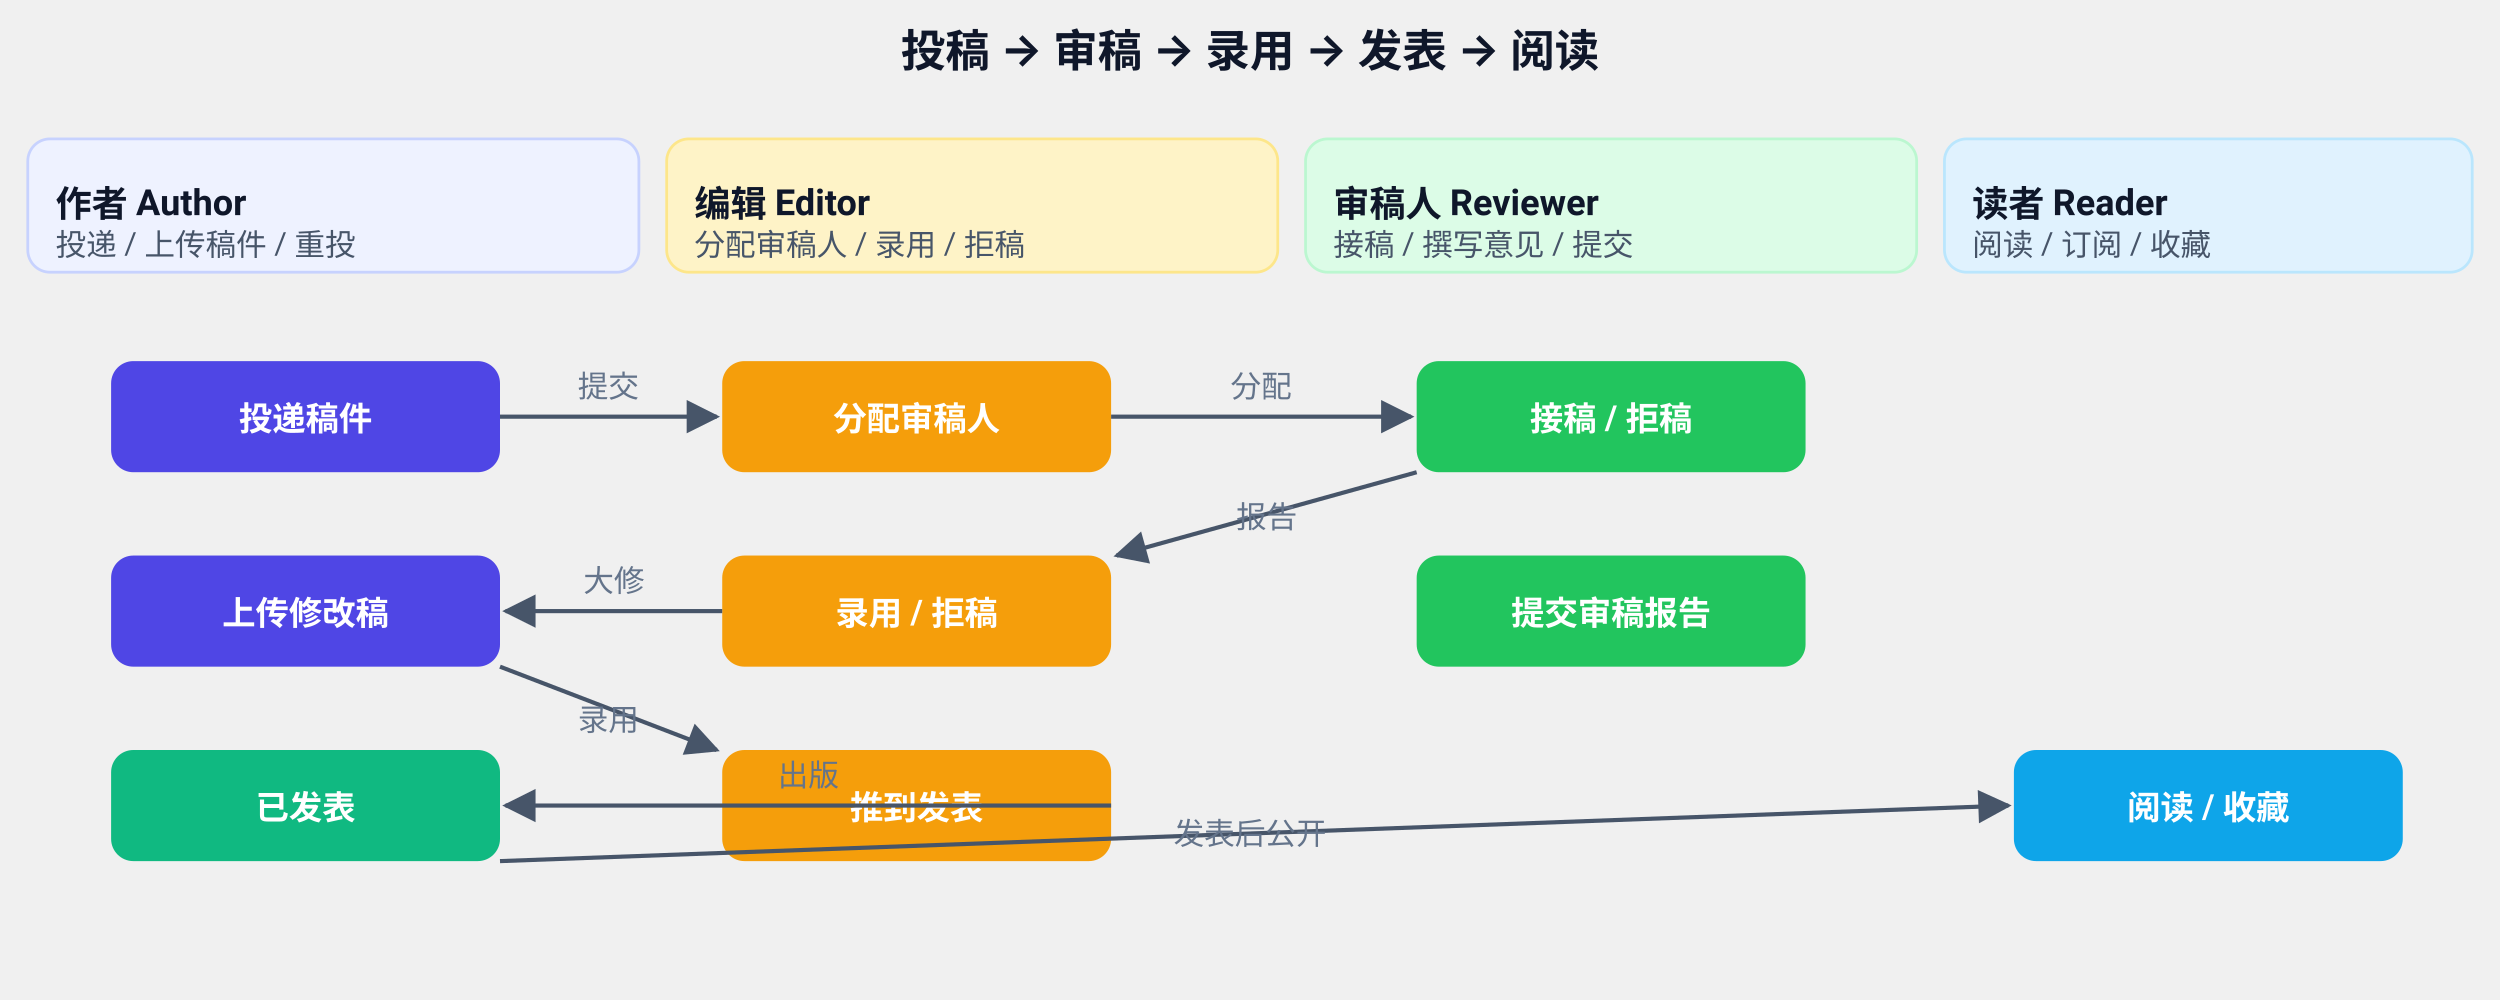
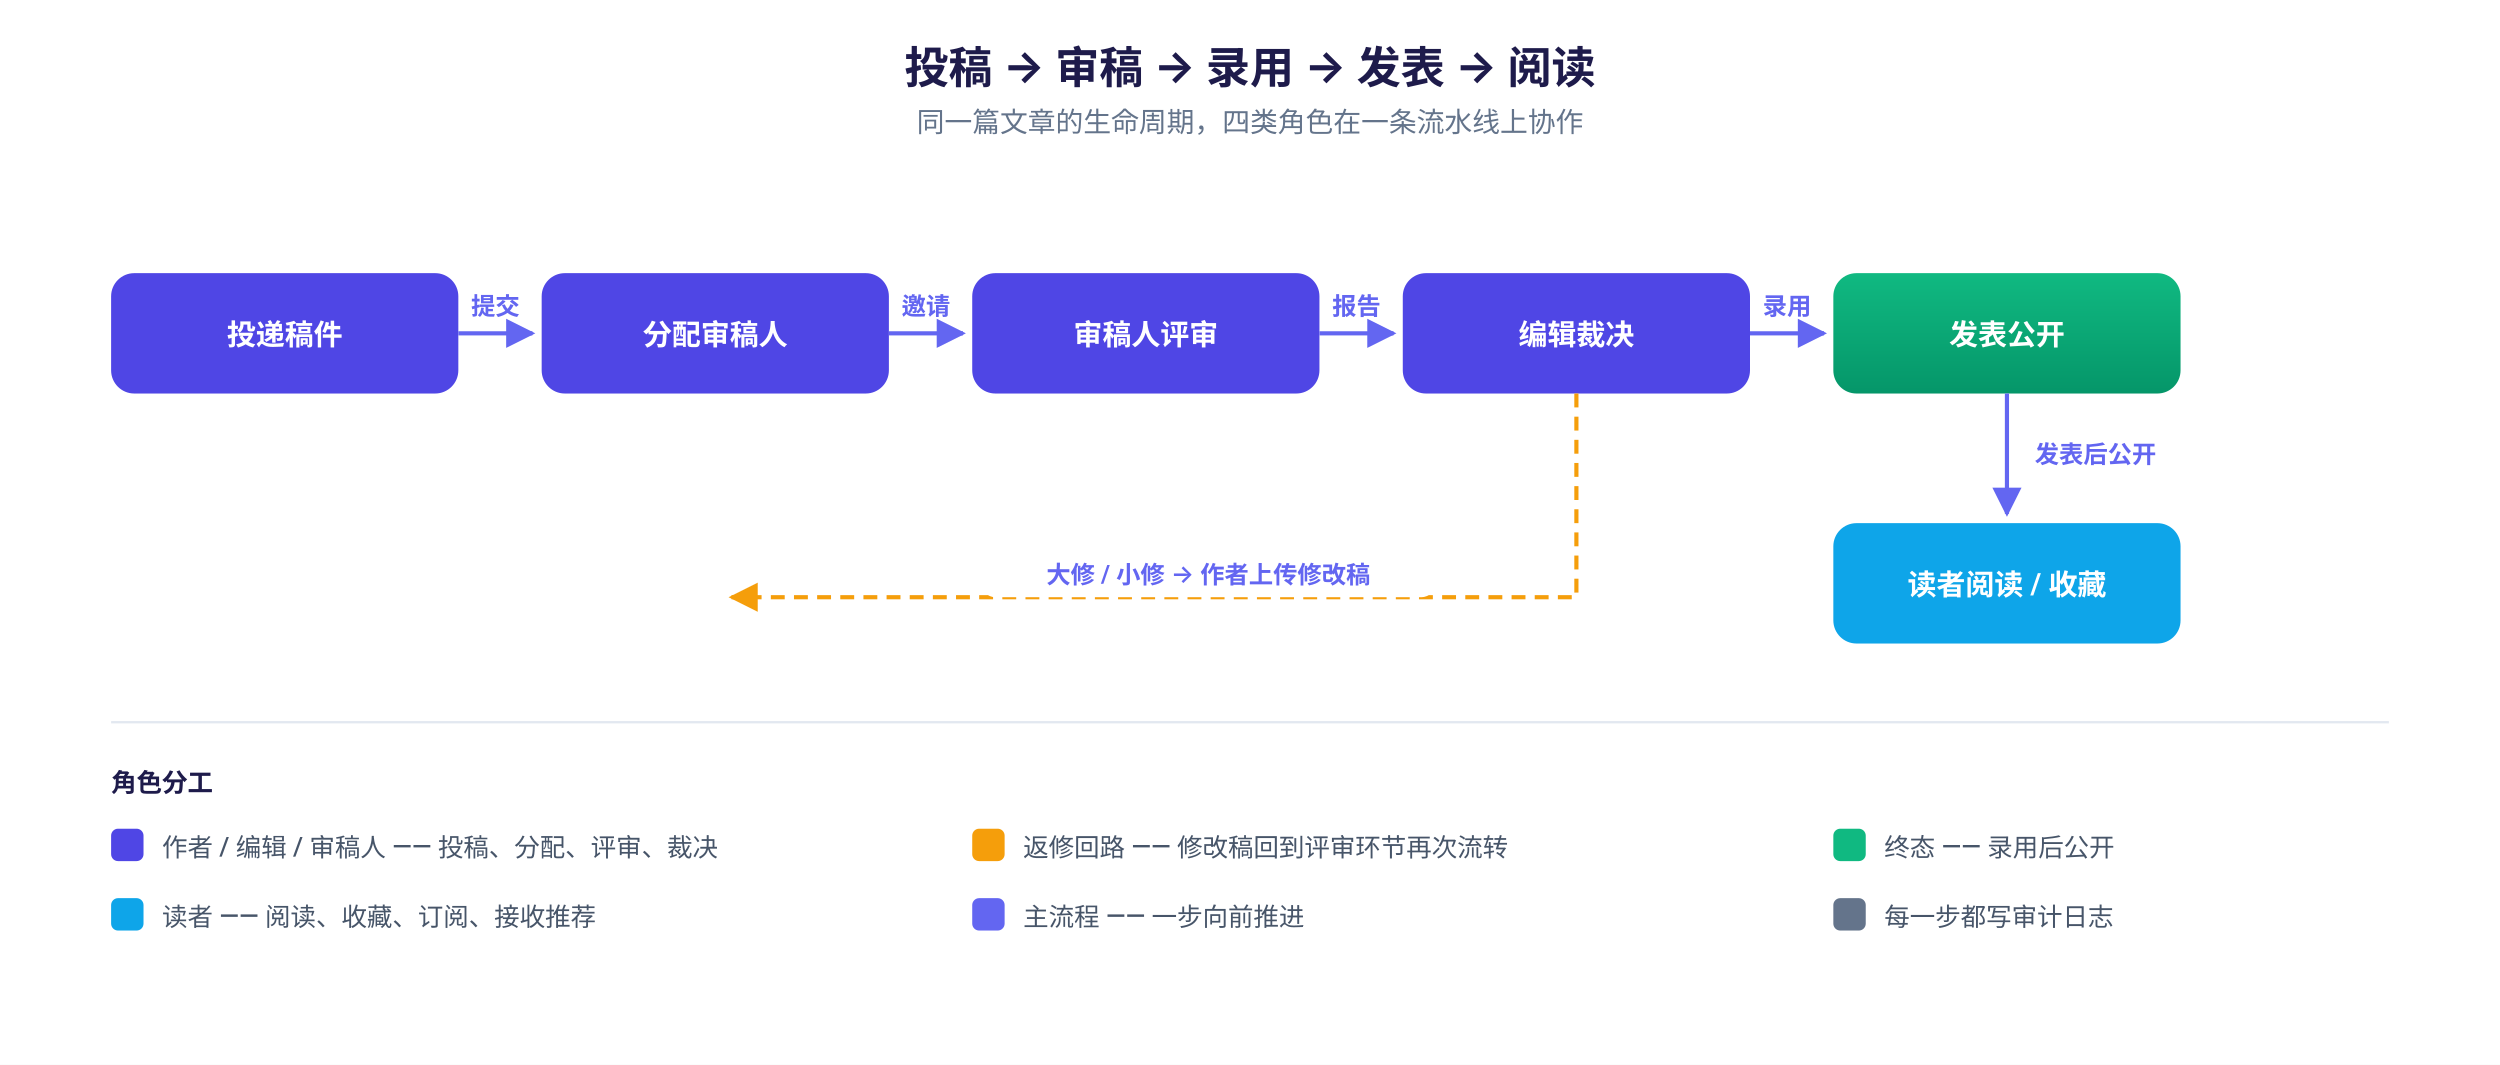
- <svg xmlns="http://www.w3.org/2000/svg" viewBox="0 0 900 360" width="900" height="360" role="img" aria-label="投稿审稿主流程">
+ <svg xmlns="http://www.w3.org/2000/svg" viewBox="0 0 1080 460" width="1080" height="460" role="img" aria-label="投稿审稿发表主流程">
  <defs>
-     <marker id="arrow" viewBox="0 0 10 10" refX="9" refY="5" markerWidth="8" markerHeight="8" orient="auto-start-reverse">
-       <path d="M 0 0 L 10 5 L 0 10 z" fill="#475569" />
+     <marker id="arw" viewBox="0 0 10 10" refX="9" refY="5" markerWidth="7" markerHeight="7" orient="auto-start-reverse">
+       <path d="M 0 0 L 10 5 L 0 10 z" fill="#6366F1" />
    </marker>
+     <marker id="arw-amber" viewBox="0 0 10 10" refX="9" refY="5" markerWidth="7" markerHeight="7" orient="auto-start-reverse">
+       <path d="M 0 0 L 10 5 L 0 10 z" fill="#F59E0B" />
+     </marker>
+     <linearGradient id="node-live" x1="0" y1="0" x2="0" y2="1">
+       <stop offset="0%" stop-color="#10B981" />
+       <stop offset="100%" stop-color="#059669" />
+     </linearGradient>
    <style>
-       .lane-label { font: 600 13px ui-sans-serif, system-ui, -apple-system, "Segoe UI", Roboto, sans-serif; fill: #0F172A; }
-       .lane-sub  { font: 400 11px ui-sans-serif, system-ui, -apple-system, "Segoe UI", Roboto, sans-serif; fill: #475569; }
-       .node      { font: 600 12px ui-sans-serif, system-ui, -apple-system, "Segoe UI", Roboto, sans-serif; fill: #FFFFFF; }
-       .title     { font: 700 16px ui-sans-serif, system-ui, -apple-system, "Segoe UI", Roboto, sans-serif; fill: #0F172A; }
-       .edge      { font: 500 11px ui-sans-serif, system-ui, -apple-system, "Segoe UI", Roboto, sans-serif; fill: #64748B; }
+       .title { font: 700 19px ui-sans-serif, system-ui, -apple-system, "Segoe UI", Roboto, sans-serif; fill: #1E1B4B; }
+       .sub   { font: 400 12px ui-sans-serif, system-ui, -apple-system, "Segoe UI", Roboto, sans-serif; fill: #64748B; }
+       .node  { font: 600 12.5px ui-sans-serif, system-ui, -apple-system, "Segoe UI", Roboto, sans-serif; fill: #FFFFFF; }
+       .edge  { font: 600 10.5px ui-sans-serif, system-ui, -apple-system, "Segoe UI", Roboto, sans-serif; fill: #6366F1; }
+       .leg   { font: 500 11px ui-sans-serif, system-ui, -apple-system, "Segoe UI", Roboto, sans-serif; fill: #475569; }
+       .legt  { font: 700 11px ui-sans-serif, system-ui, -apple-system, "Segoe UI", Roboto, sans-serif; fill: #1E1B4B; }
    </style>
  </defs>
-   <text x="450" y="24" text-anchor="middle" class="title">投稿 → 审稿 → 录用 → 发表 → 阅读</text>
+   <rect width="1080" height="460" fill="#FFFFFF" />
+   <text x="540" y="36" text-anchor="middle" class="title">投稿 → 审稿 → 录用 → 发表 → 阅读</text>
+   <text x="540" y="57" text-anchor="middle" class="sub">同一篇文章的生命周期，四类角色在一条流水线上协作</text>
+   <rect x="48" y="118" width="150" height="52" rx="10" fill="#4F46E5" />
+   <text x="123" y="149" text-anchor="middle" class="node">投递稿件</text>
+   <rect x="234" y="118" width="150" height="52" rx="10" fill="#4F46E5" />
+   <text x="309" y="149" text-anchor="middle" class="node">分配审稿人</text>
+   <rect x="420" y="118" width="150" height="52" rx="10" fill="#4F46E5" />
+   <text x="495" y="149" text-anchor="middle" class="node">审稿人评审</text>
+   <rect x="606" y="118" width="150" height="52" rx="10" fill="#4F46E5" />
+   <text x="681" y="149" text-anchor="middle" class="node">编辑裁决</text>
+   <rect x="792" y="118" width="150" height="52" rx="10" fill="url(#node-live)" />
+   <text x="867" y="149" text-anchor="middle" class="node">发表公开</text>
+   <g stroke="#6366F1" stroke-width="1.8" marker-end="url(#arw)">
+     <line x1="198" y1="144" x2="230" y2="144" />
+     <line x1="384" y1="144" x2="416" y2="144" />
+     <line x1="570" y1="144" x2="602" y2="144" />
+     <line x1="756" y1="144" x2="788" y2="144" />
+   </g>
+   <g class="edge">
+     <text x="214" y="136" text-anchor="middle">提交</text>
+     <text x="400" y="136" text-anchor="middle">邀请</text>
+     <text x="586" y="136" text-anchor="middle">报告</text>
+     <text x="772" y="136" text-anchor="middle">录用</text>
+   </g>
+   <path d="M 681 170 L 681 258 L 316 258" fill="none" stroke="#F59E0B" stroke-width="1.8" stroke-dasharray="6 4" marker-end="url(#arw-amber)" />
+   <rect x="424" y="238" width="196" height="20" rx="6" fill="#FFFFFF" />
+   <text x="522" y="252" text-anchor="middle" class="edge" fill="#B45309">大修 / 小修 → 作者上传修改稿</text>
+   <rect x="792" y="226" width="150" height="52" rx="10" fill="#0EA5E9" />
+   <text x="867" y="257" text-anchor="middle" class="node">读者阅读 / 收藏</text>
+   <path d="M 867 170 L 867 222" fill="none" stroke="#6366F1" stroke-width="1.8" marker-end="url(#arw)" />
+   <text x="879" y="200" class="edge">发表后公开</text>
+   <line x1="48" y1="312" x2="1032" y2="312" stroke="#E2E8F0" stroke-width="1" />
+   <text x="48" y="342" class="legt">角色分工</text>
  <g>
-     <rect x="10" y="50" width="220" height="48" rx="8" fill="#EEF2FF" stroke="#C7D2FE" />
-     <text x="20" y="78" class="lane-label">作者 Author</text>
-     <text x="20" y="92" class="lane-sub">投递 / 上传稿件 / 重投</text>
-     <rect x="240" y="50" width="220" height="48" rx="8" fill="#FEF3C7" stroke="#FDE68A" />
-     <text x="250" y="78" class="lane-label">编辑 Editor</text>
-     <text x="250" y="92" class="lane-sub">分配审稿人 / 录用 / 拒稿</text>
-     <rect x="470" y="50" width="220" height="48" rx="8" fill="#DCFCE7" stroke="#BBF7D0" />
-     <text x="480" y="78" class="lane-label">审稿人 Reviewer</text>
-     <text x="480" y="92" class="lane-sub">接稿 / 撰写意见 / 提交</text>
-     <rect x="700" y="50" width="190" height="48" rx="8" fill="#E0F2FE" stroke="#BAE6FD" />
-     <text x="710" y="78" class="lane-label">读者 Reader</text>
-     <text x="710" y="92" class="lane-sub">阅读 / 订阅 / 收藏</text>
+     <rect x="48" y="358" width="14" height="14" rx="3" fill="#4F46E5" />
+     <text x="70" y="370" class="leg">作者 / 编辑 / 审稿人 —— 投稿、分配、评审、裁决</text>
+     <rect x="420" y="358" width="14" height="14" rx="3" fill="#F59E0B" />
+     <text x="442" y="370" class="leg">返修回路 —— 修改稿回到评审环节再次流转</text>
+     <rect x="792" y="358" width="14" height="14" rx="3" fill="#10B981" />
+     <text x="814" y="370" class="leg">终态 —— 录用后公开</text>
  </g>
  <g>
-     <rect x="40" y="130" width="140" height="40" rx="8" fill="#4F46E5" />
-     <text x="110" y="155" text-anchor="middle" class="node">投递稿件</text>
-     <rect x="40" y="200" width="140" height="40" rx="8" fill="#4F46E5" />
-     <text x="110" y="225" text-anchor="middle" class="node">上传修改稿</text>
-     <rect x="40" y="270" width="140" height="40" rx="8" fill="#10B981" />
-     <text x="110" y="295" text-anchor="middle" class="node">已发表</text>
-     <rect x="260" y="130" width="140" height="40" rx="8" fill="#F59E0B" />
-     <text x="330" y="155" text-anchor="middle" class="node">分配审稿人</text>
-     <rect x="260" y="200" width="140" height="40" rx="8" fill="#F59E0B" />
-     <text x="330" y="225" text-anchor="middle" class="node">录用 / 拒稿</text>
-     <rect x="260" y="270" width="140" height="40" rx="8" fill="#F59E0B" />
-     <text x="330" y="295" text-anchor="middle" class="node">推到发表</text>
-     <rect x="510" y="130" width="140" height="40" rx="8" fill="#22C55E" />
-     <text x="580" y="155" text-anchor="middle" class="node">接稿 / 拒稿</text>
-     <rect x="510" y="200" width="140" height="40" rx="8" fill="#22C55E" />
-     <text x="580" y="225" text-anchor="middle" class="node">提交审稿报告</text>
-     <rect x="725" y="270" width="140" height="40" rx="8" fill="#0EA5E9" />
-     <text x="795" y="295" text-anchor="middle" class="node">阅读 / 收藏</text>
-   </g>
-   <g fill="none" stroke="#475569" stroke-width="1.5" marker-end="url(#arrow)">
-     <line x1="180" y1="150" x2="258" y2="150" />
-     <line x1="400" y1="150" x2="508" y2="150" />
-     <line x1="510" y1="170" x2="402" y2="200" />
-     <line x1="260" y1="220" x2="182" y2="220" />
-     <line x1="180" y1="240" x2="258" y2="270" />
-     <line x1="400" y1="290" x2="182" y2="290" />
-     <line x1="180" y1="310" x2="723" y2="290" />
-   </g>
-   <g>
-     <text x="219" y="143" text-anchor="middle" class="edge">提交</text>
-     <text x="454" y="143" text-anchor="middle" class="edge">分配</text>
-     <text x="456" y="190" text-anchor="middle" class="edge">报告</text>
-     <text x="221" y="213" text-anchor="middle" class="edge">大修</text>
-     <text x="219" y="263" text-anchor="middle" class="edge">录用</text>
-     <text x="291" y="283" text-anchor="middle" class="edge">出版</text>
-     <text x="450" y="304" text-anchor="middle" class="edge">发表后公开</text>
+     <rect x="48" y="388" width="14" height="14" rx="3" fill="#0EA5E9" />
+     <text x="70" y="400" class="leg">读者 —— 阅读、收藏、订阅、接收推荐</text>
+     <rect x="420" y="388" width="14" height="14" rx="3" fill="#6366F1" />
+     <text x="442" y="400" class="leg">主流程 —— 一步向前推进</text>
+     <rect x="792" y="388" width="14" height="14" rx="3" fill="#64748B" />
+     <text x="814" y="400" class="leg">每一步都写审计日志</text>
  </g>
</svg>
